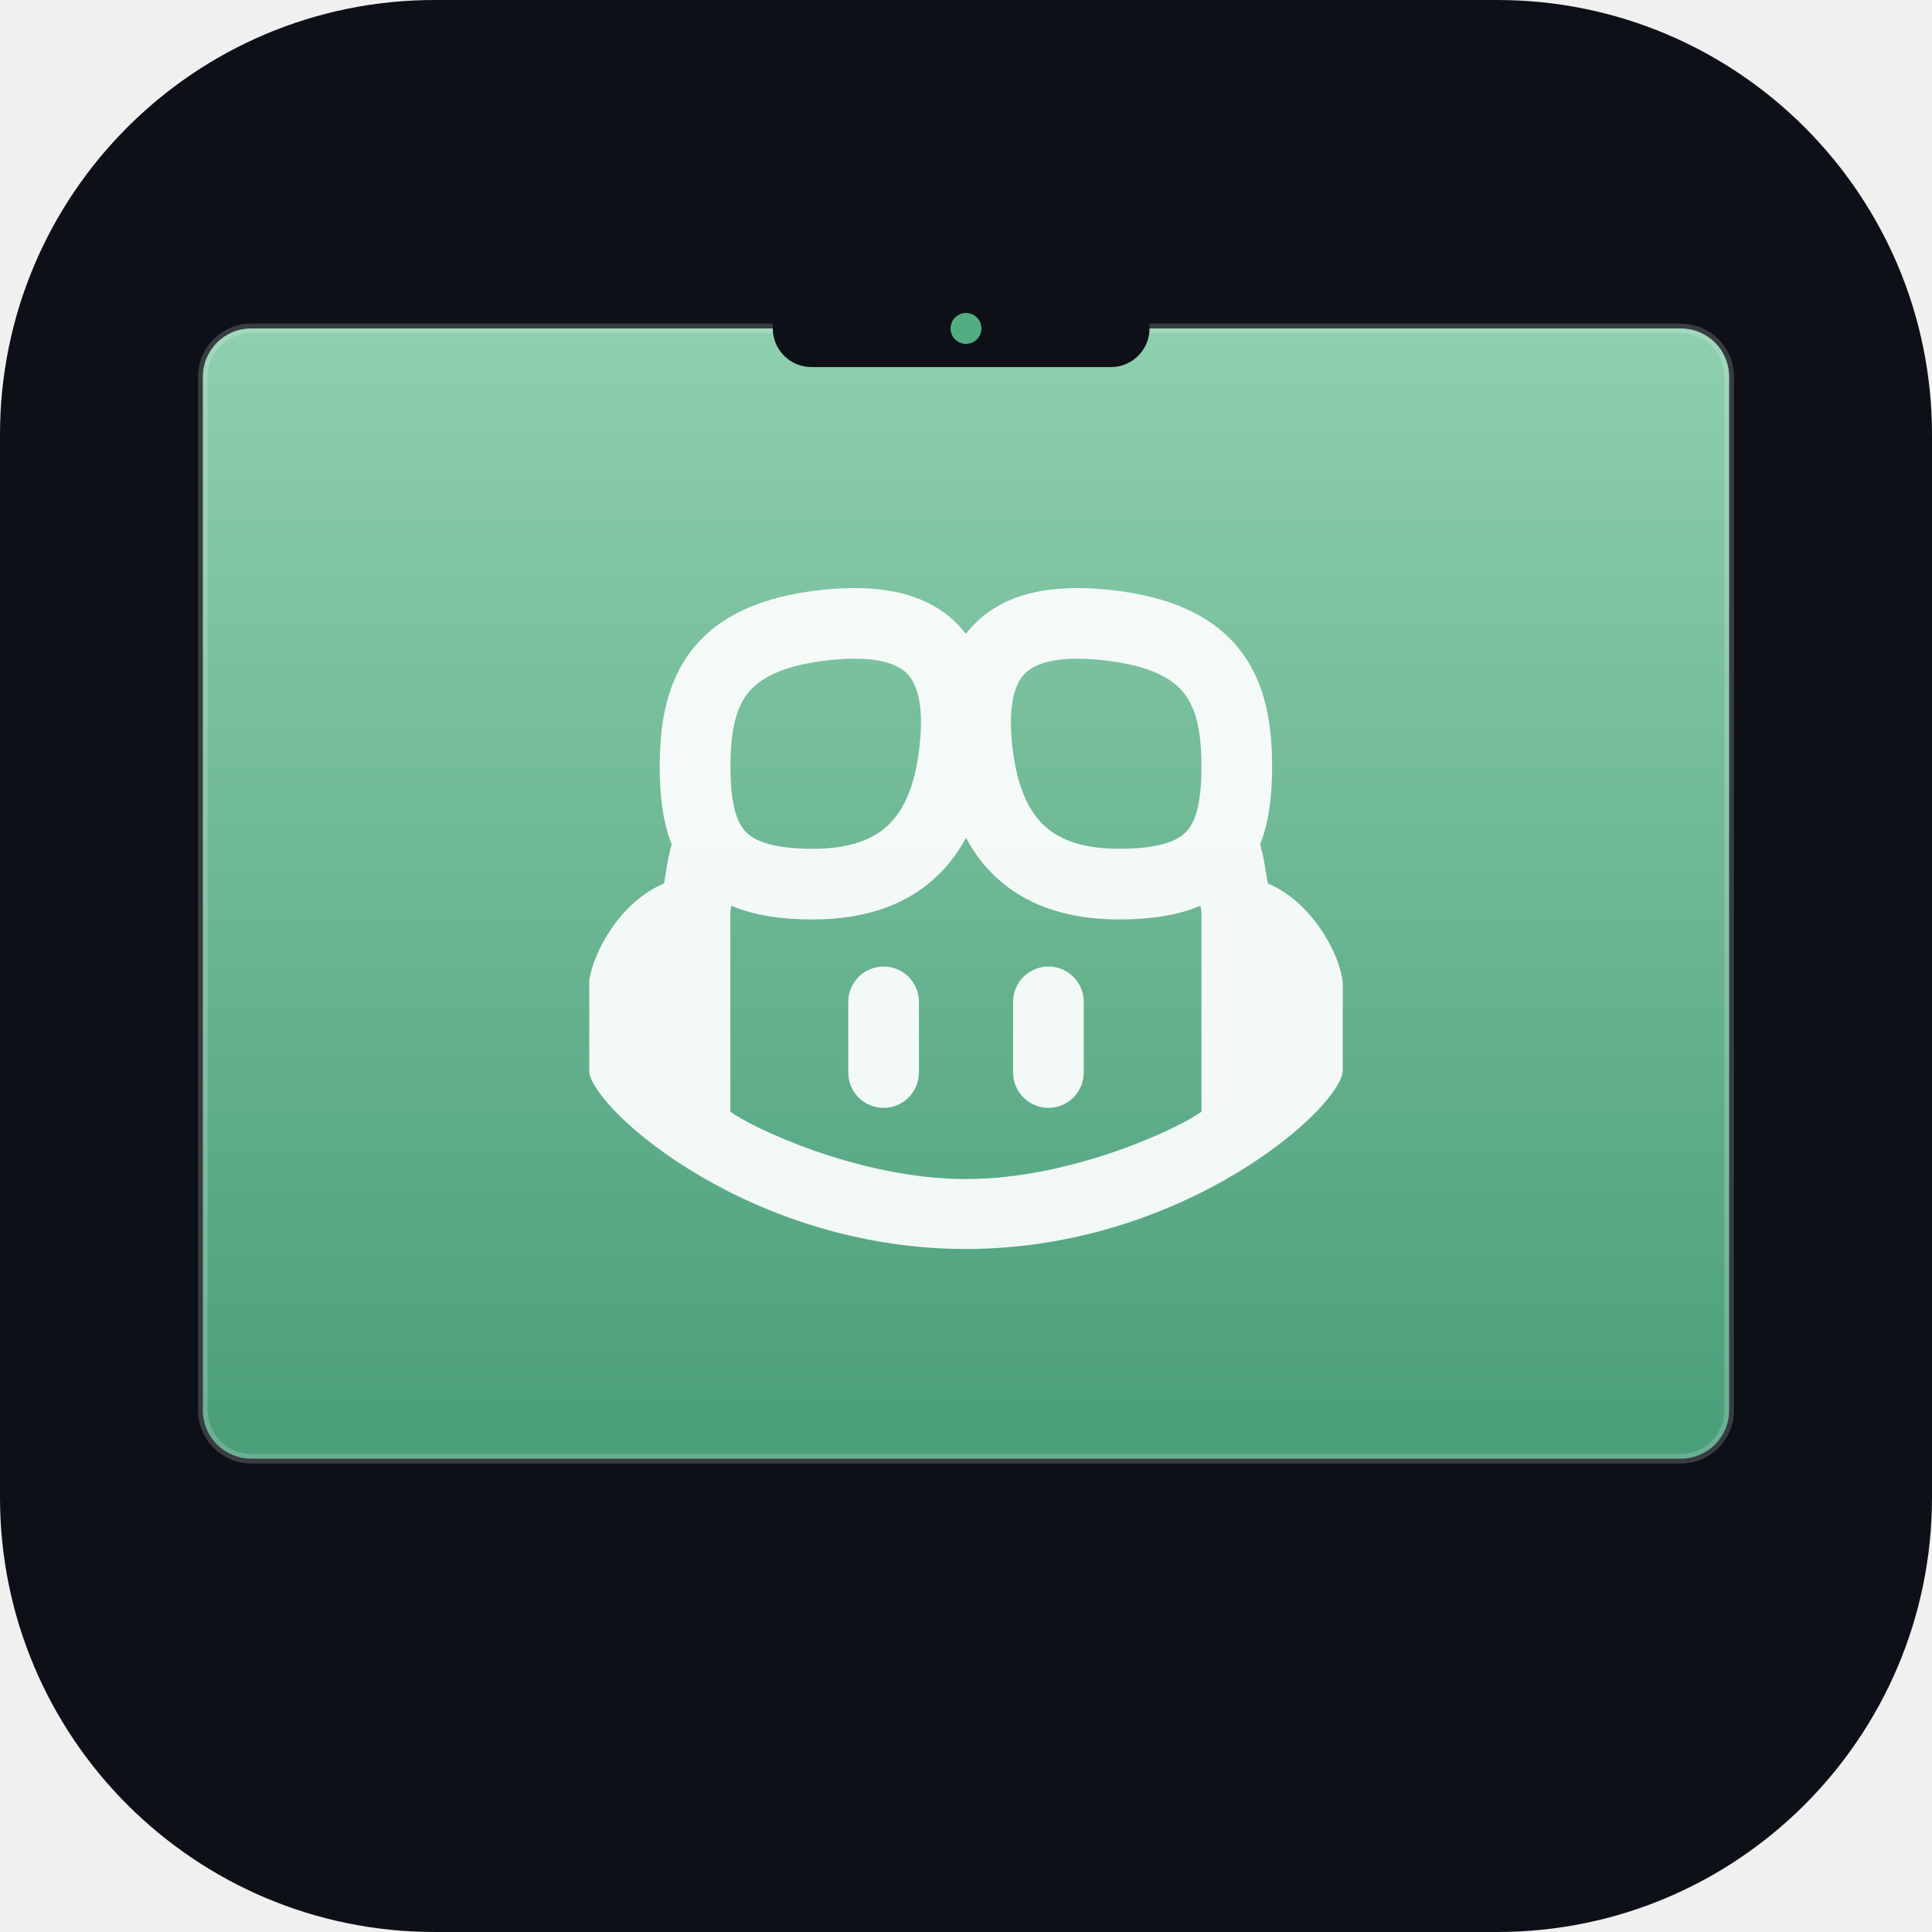
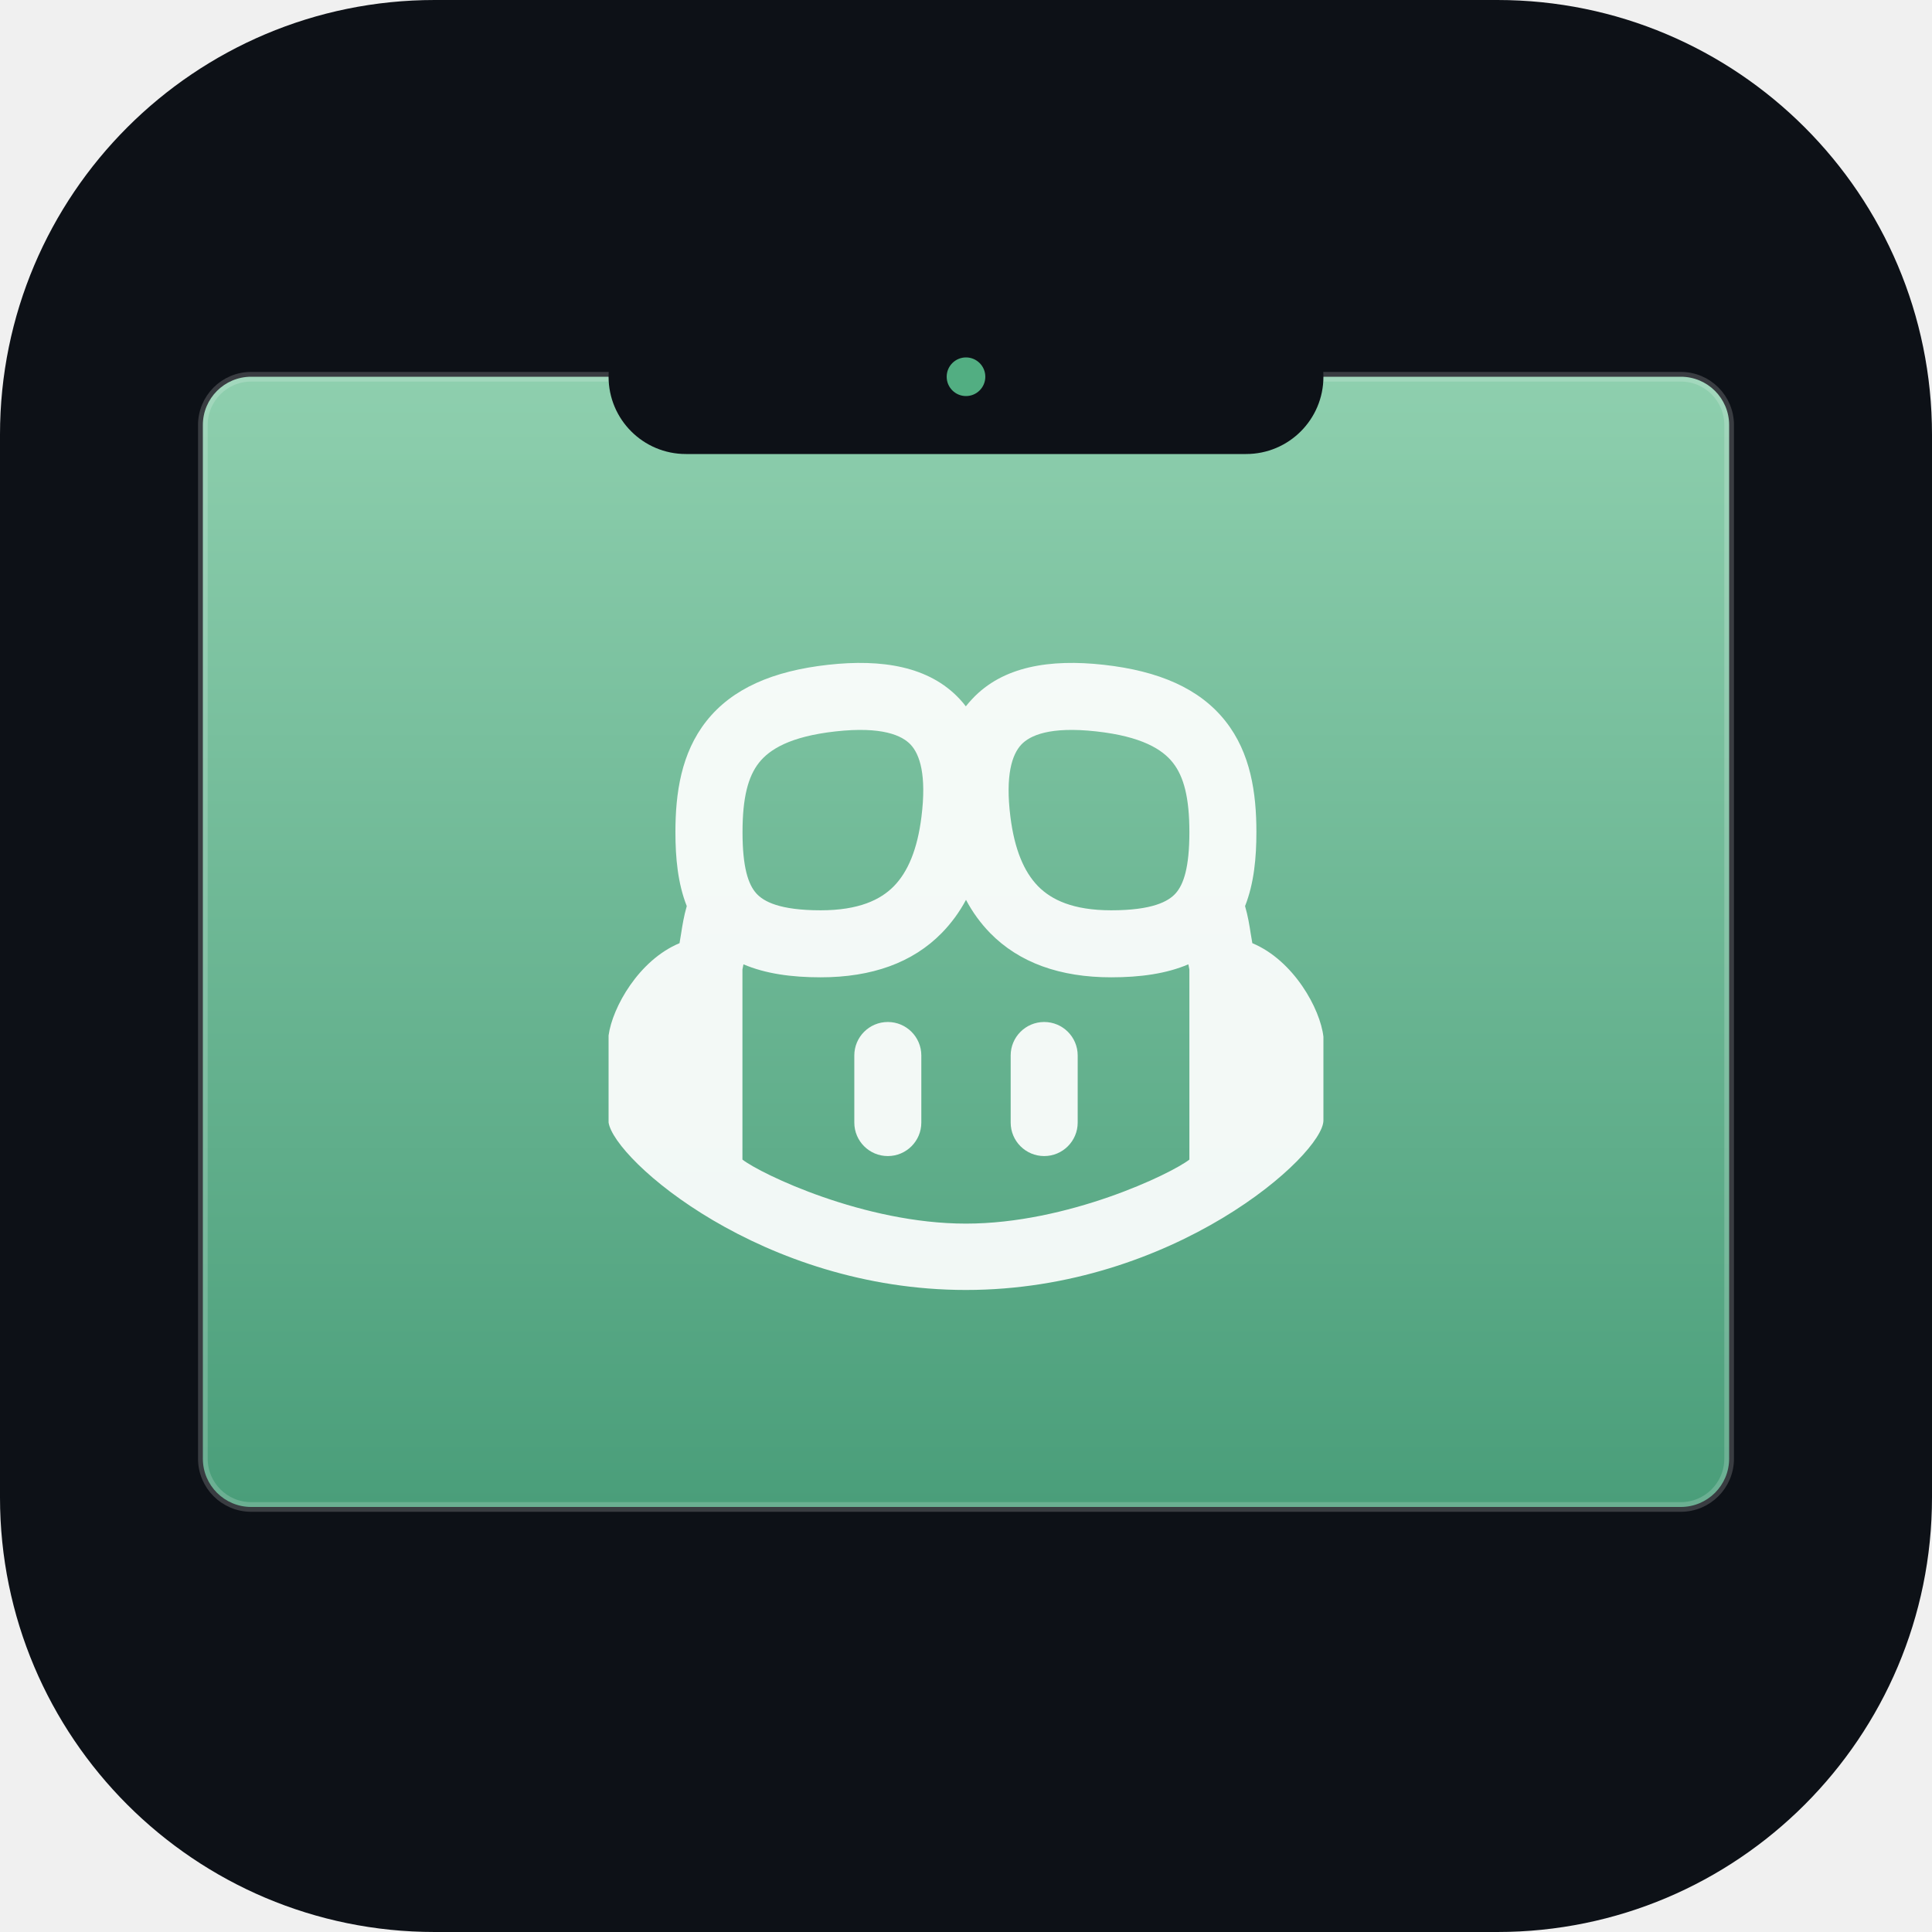
<svg xmlns="http://www.w3.org/2000/svg" viewBox="0 0 200 200" width="200" height="200">
  <defs>
    <linearGradient id="screenbg" x1="0%" y1="0%" x2="0%" y2="100%">
      <stop offset="0%" stop-color="#8ECFAE" />
      <stop offset="100%" stop-color="#4A9E7A" />
    </linearGradient>
  </defs>
  <rect width="200" height="200" rx="45" ry="45" fill="#0D1117" />
-   <rect x="21" y="34" width="158" height="117" rx="5" fill="url(#screenbg)" />
-   <rect x="21" y="34" width="158" height="117" rx="5" fill="none" stroke="rgba(255,255,255,0.18)" stroke-width="1" />
-   <rect x="80" y="29" width="39" height="9" rx="4" fill="#0D1117" />
-   <circle cx="100" cy="34" r="1.6" fill="#5EC995" opacity="0.85" />
-   <g transform="translate(61,56) scale(4.875)" fill="white" opacity="0.92">
+   <rect x="21" y="39" width="158" height="117" rx="5" fill="url(#screenbg)" />
+   <rect x="21" y="39" width="158" height="117" rx="5" fill="none" stroke="rgba(255,255,255,0.18)" stroke-width="1" />
+   <rect x="63" y="31" width="74" height="16" rx="8" fill="#0D1117" />
+   <circle cx="100" cy="39" r="2" fill="#5EC995" opacity="0.85" />
+   <g transform="translate(63,64) scale(4.625)" fill="white" opacity="0.92">
    <path d="M7.998 15.035c-4.562 0-7.873-2.914-7.998-3.749V9.338c.085-.628.677-1.686 1.588-2.065.013-.07.024-.143.036-.218.029-.183.06-.384.126-.612-.201-.508-.254-1.084-.254-1.656 0-.87.128-1.769.693-2.484.579-.733 1.494-1.124 2.724-1.261 1.206-.134 2.262.034 2.944.765.05.053.096.108.139.165.044-.057.094-.112.143-.165.682-.731 1.738-.899 2.944-.765 1.23.137 2.145.528 2.724 1.261.566.715.693 1.614.693 2.484 0 .572-.053 1.148-.254 1.656.066.228.098.429.126.612.012.076.024.148.037.218.924.385 1.522 1.471 1.591 2.095v1.872c0 .766-3.351 3.795-8.002 3.795Zm0-1.485c2.28 0 4.584-1.11 5.002-1.433V7.862l-.023-.116c-.49.21-1.075.291-1.727.291-1.146 0-2.059-.327-2.71-.991A3.222 3.222 0 0 1 8 6.303a3.24 3.24 0 0 1-.544.743c-.65.664-1.563.991-2.71.991-.652 0-1.236-.081-1.727-.291l-.023.116v4.255c.419.323 2.722 1.433 5.002 1.433ZM6.762 2.83c-.193-.206-.637-.413-1.682-.297-1.019.113-1.479.404-1.713.7-.247.312-.369.789-.369 1.554 0 .793.129 1.171.308 1.371.162.181.519.379 1.442.379.853 0 1.339-.235 1.638-.54.315-.322.527-.827.617-1.553.117-.935-.037-1.395-.241-1.614Zm4.155-.297c-1.044-.116-1.488.091-1.681.297-.204.219-.359.679-.242 1.614.091.726.303 1.231.618 1.553.299.305.784.54 1.638.54.922 0 1.28-.198 1.442-.379.179-.2.308-.578.308-1.371 0-.765-.123-1.242-.37-1.554-.233-.296-.693-.587-1.713-.7Z" />
    <path d="M6.25 9.037a.75.75 0 0 1 .75.75v1.501a.75.75 0 0 1-1.5 0V9.787a.75.75 0 0 1 .75-.75Zm4.25.75v1.501a.75.75 0 0 1-1.5 0V9.787a.75.75 0 0 1 1.5 0Z" />
  </g>
</svg>
